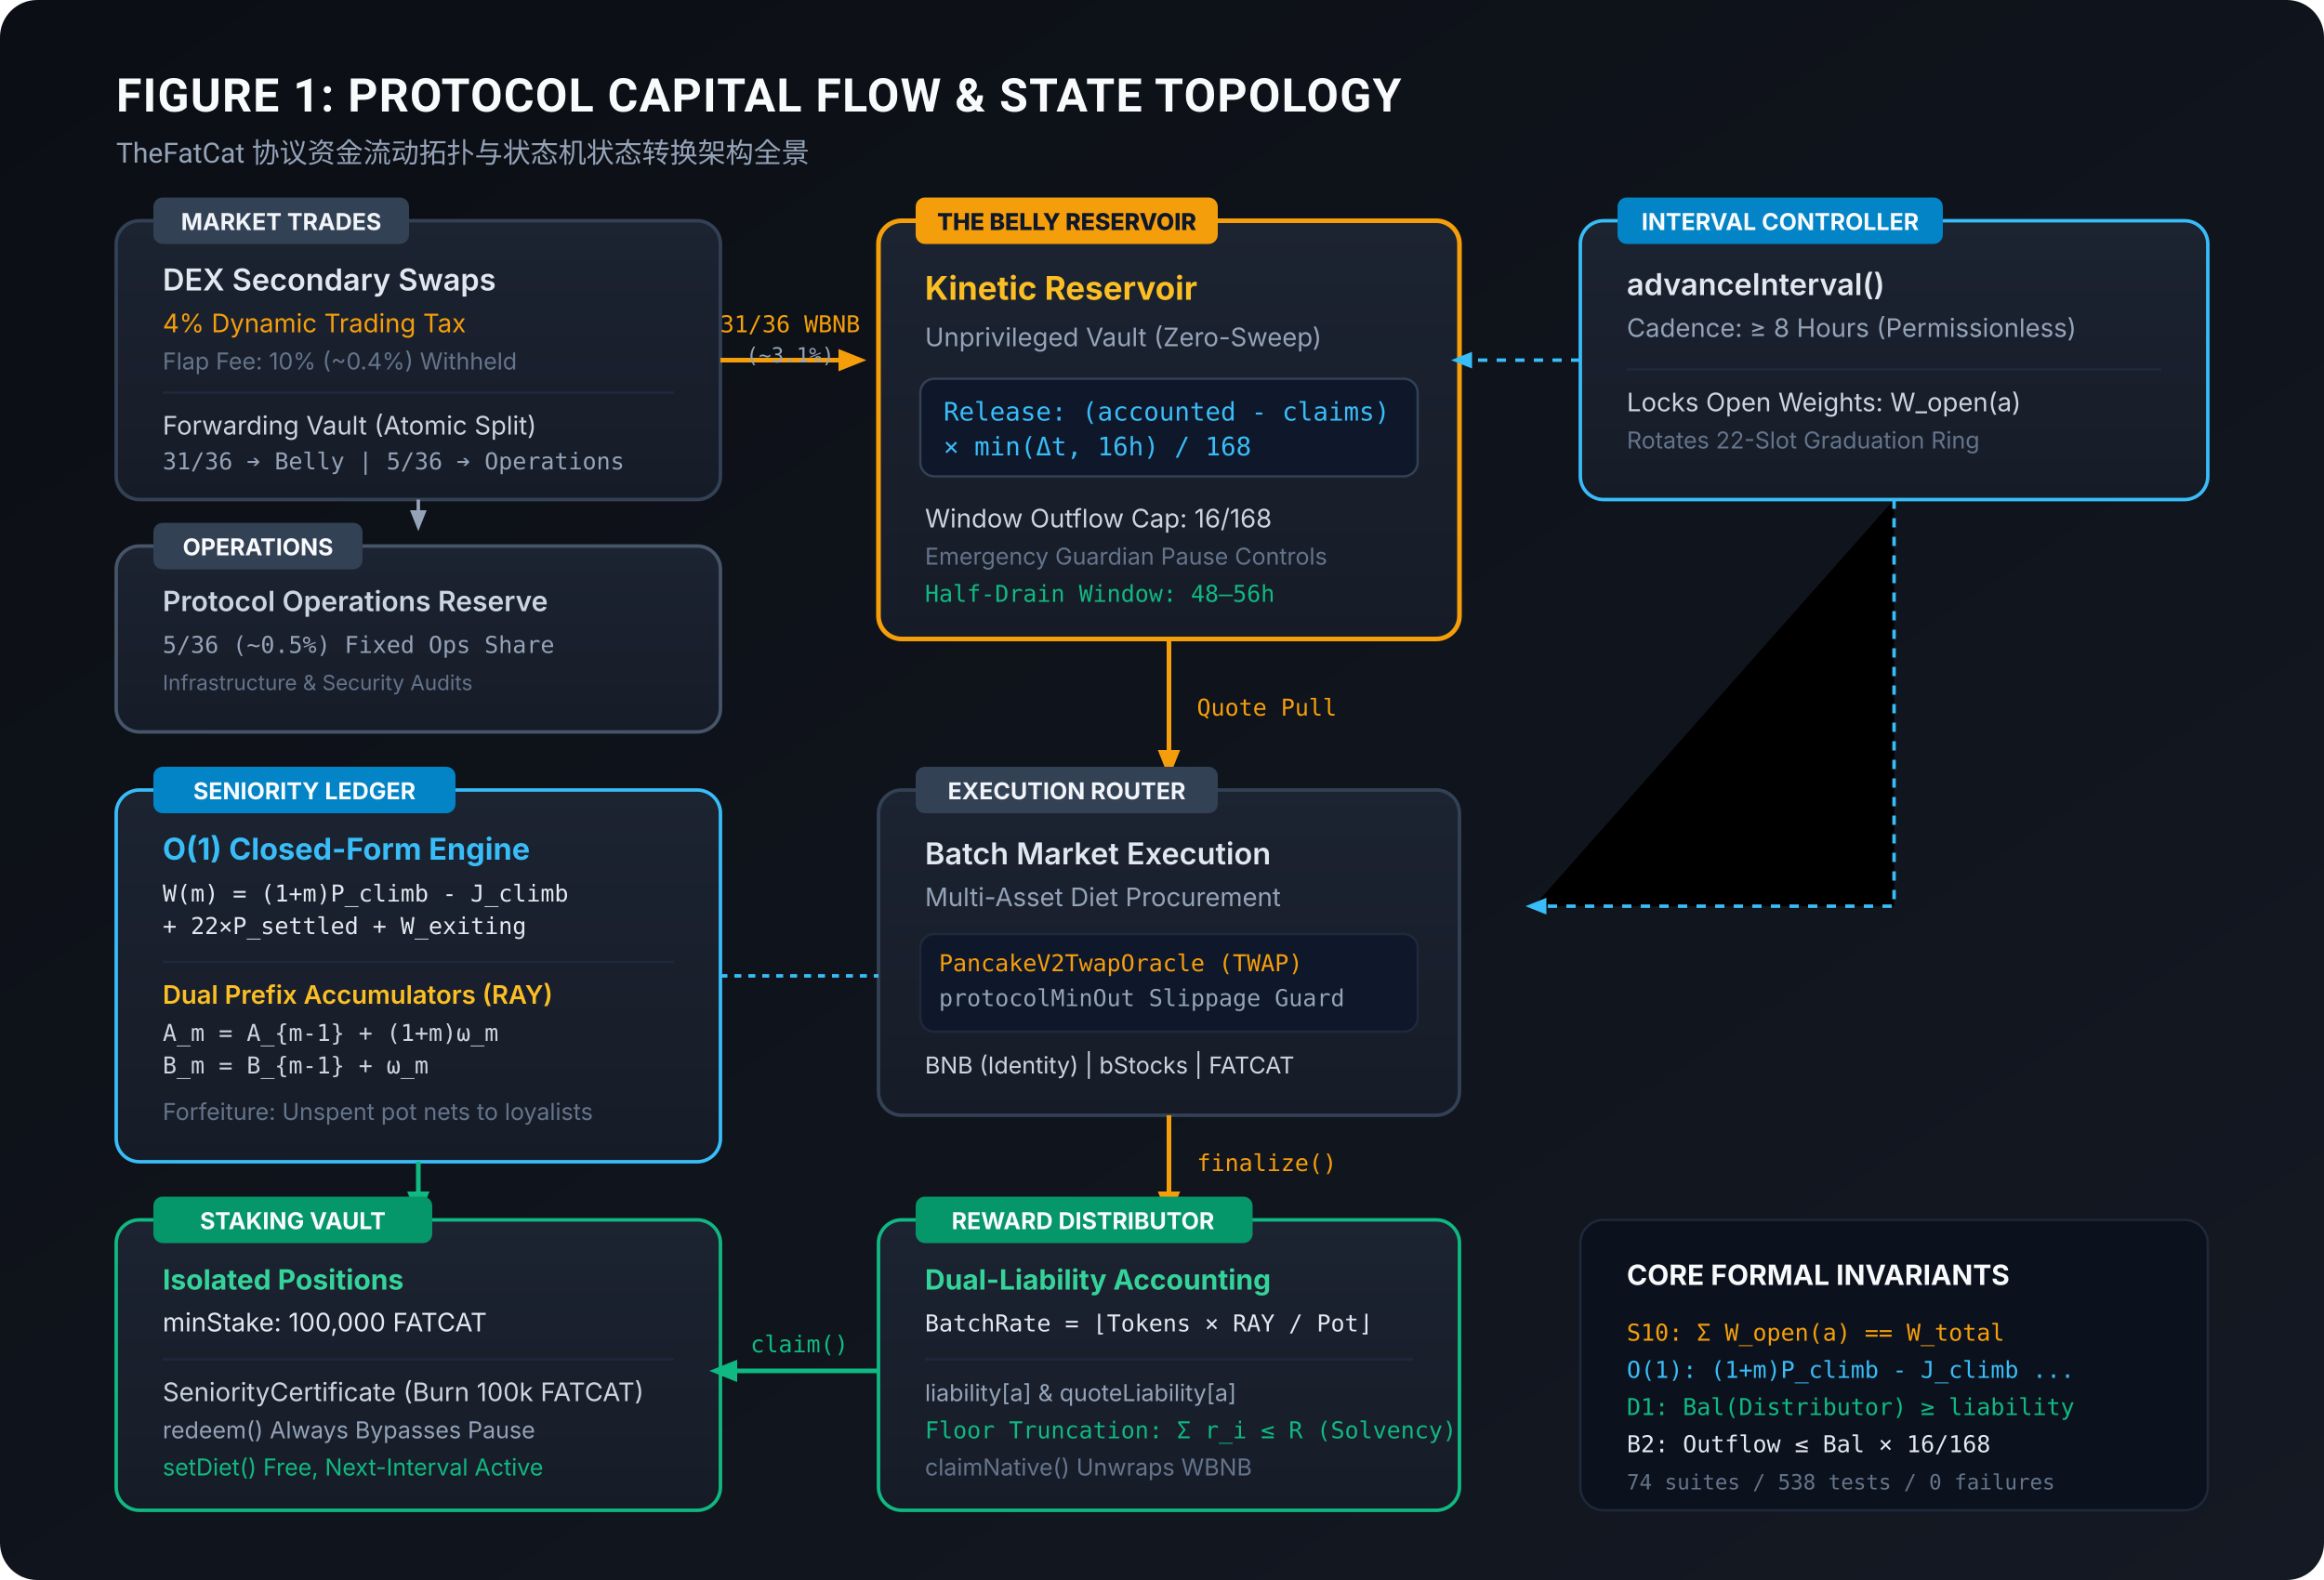
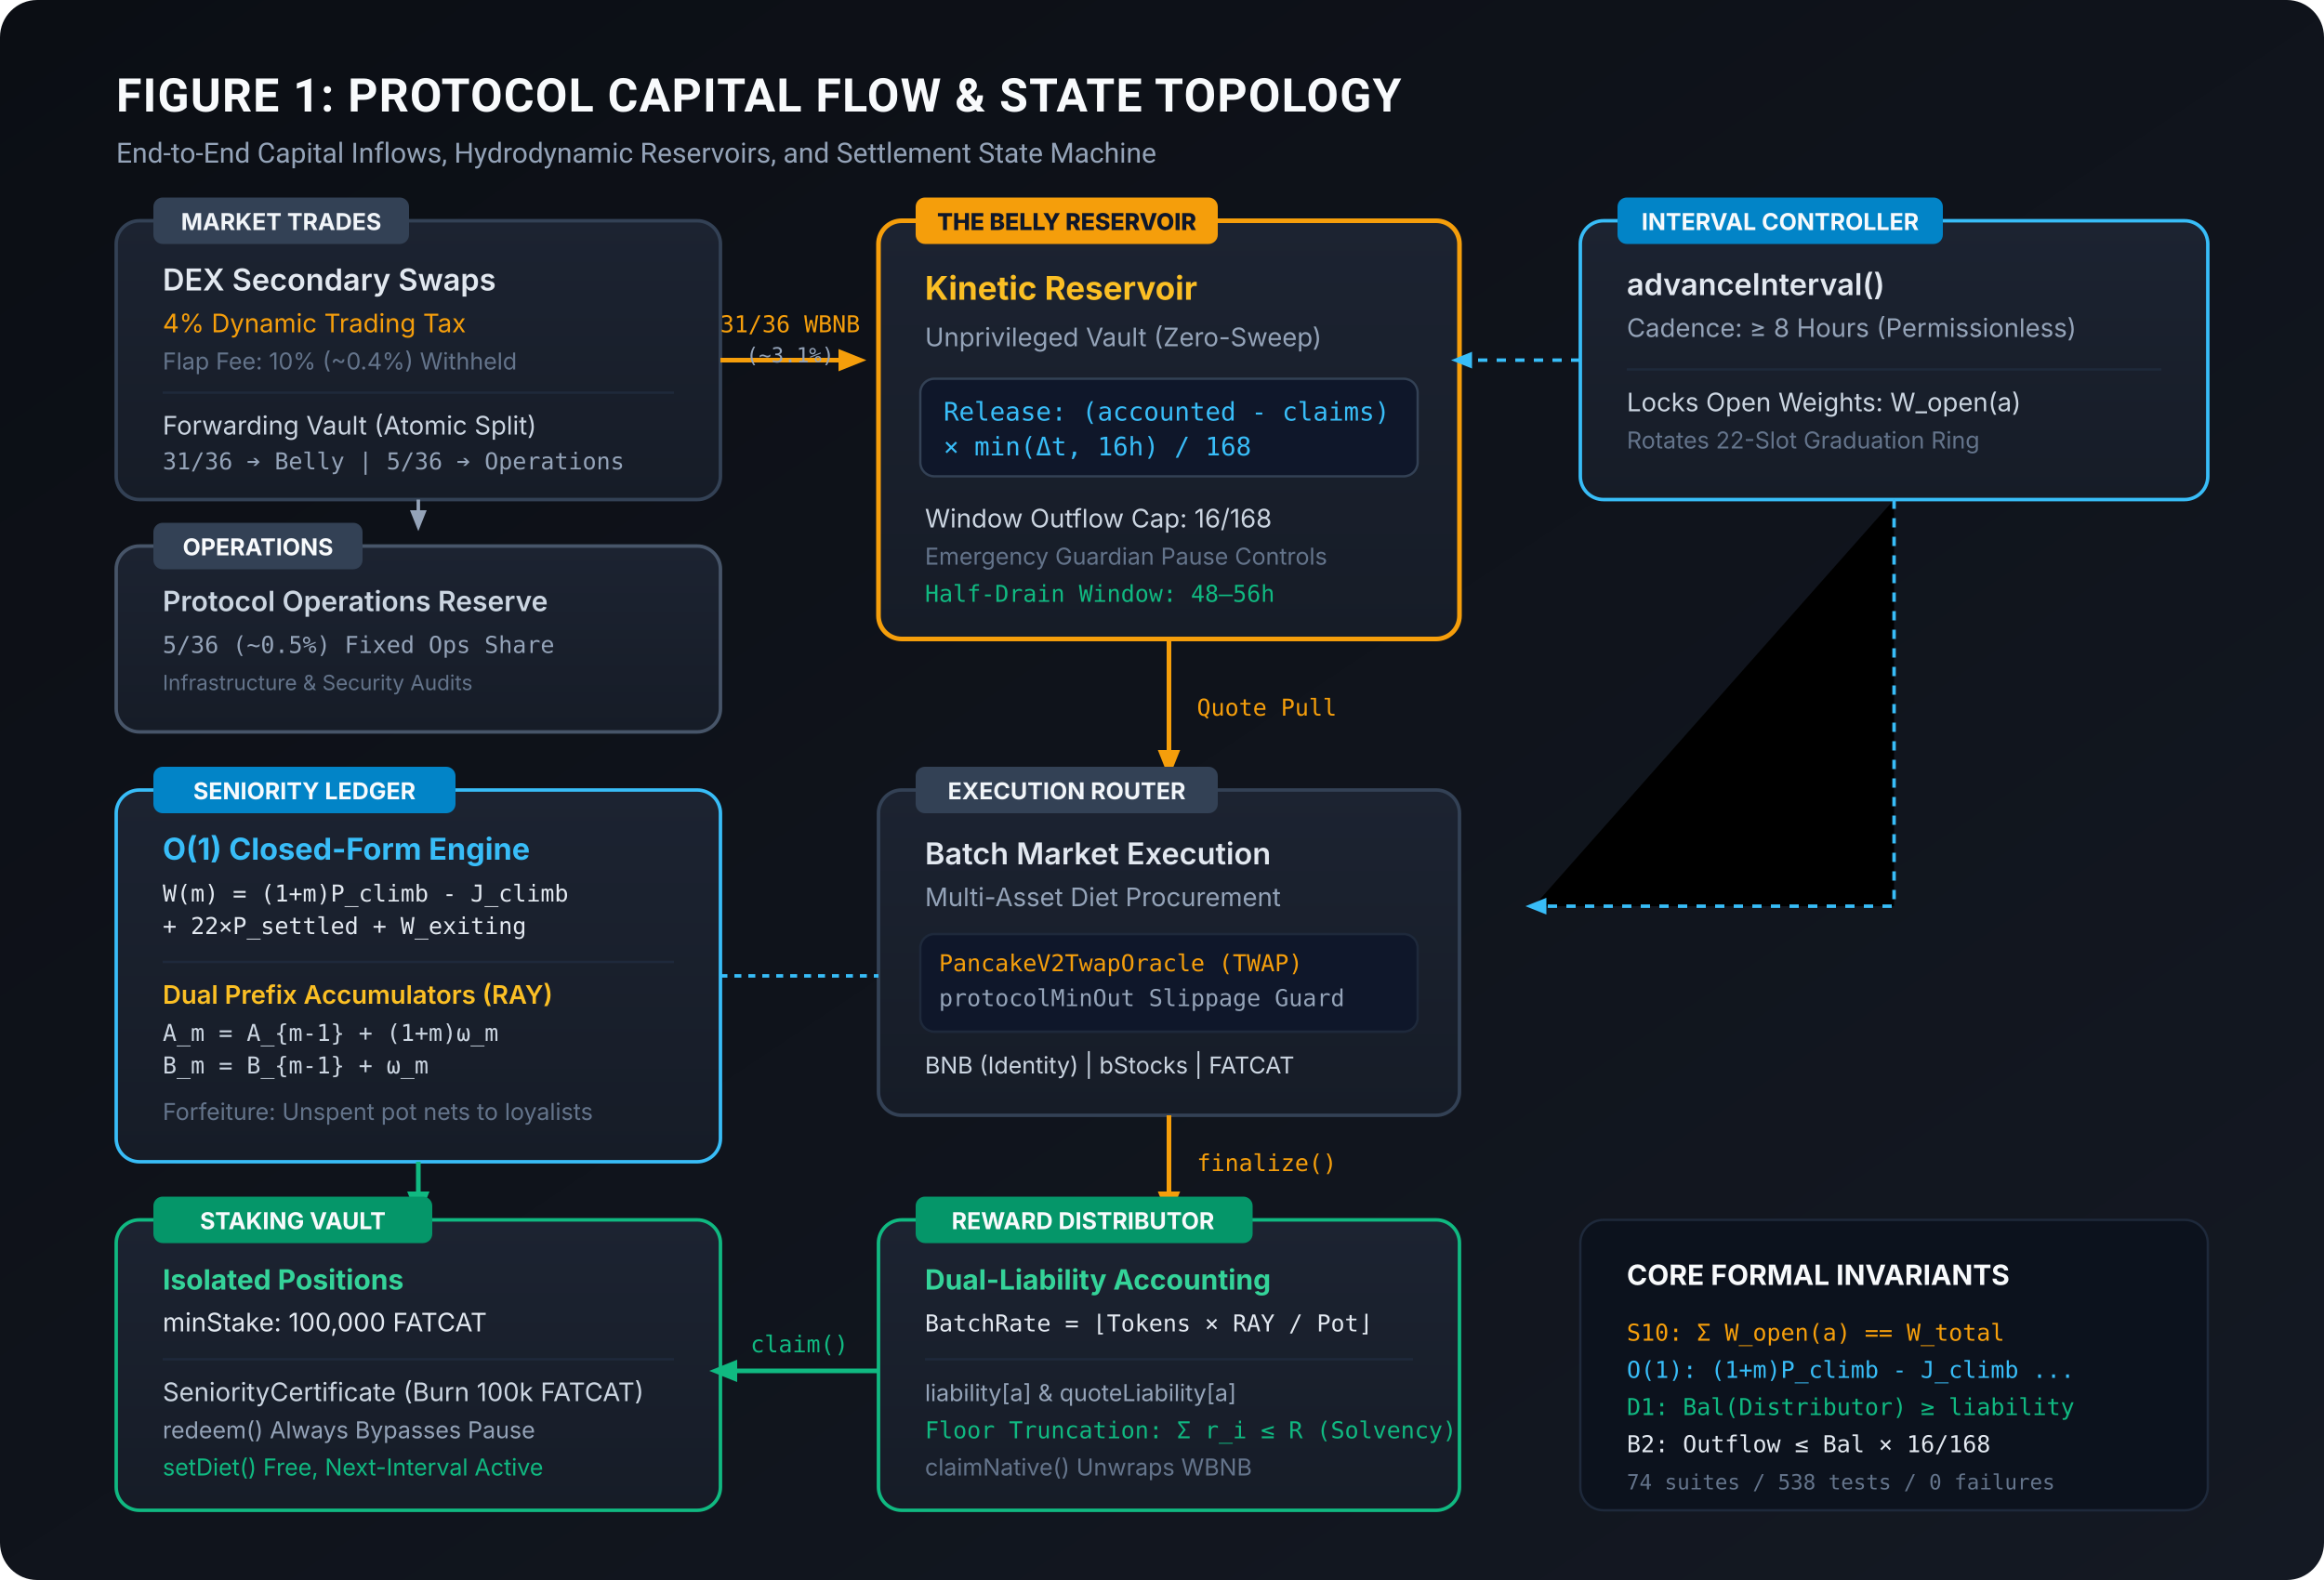
<svg xmlns="http://www.w3.org/2000/svg" viewBox="0 0 1000 680" width="100%" height="100%">
  <defs>
    <linearGradient id="bgGrad" x1="0%" y1="0%" x2="100%" y2="100%">
      <stop offset="0%" stop-color="#0b0e14" />
      <stop offset="100%" stop-color="#141923" />
    </linearGradient>
    <linearGradient id="cardGrad" x1="0%" y1="0%" x2="0%" y2="100%">
      <stop offset="0%" stop-color="#1c2331" />
      <stop offset="100%" stop-color="#161c27" />
    </linearGradient>
    <linearGradient id="goldGrad" x1="0%" y1="0%" x2="100%" y2="0%">
      <stop offset="0%" stop-color="#f59e0b" />
      <stop offset="100%" stop-color="#d97706" />
    </linearGradient>
    <linearGradient id="emeraldGrad" x1="0%" y1="0%" x2="100%" y2="0%">
      <stop offset="0%" stop-color="#10b981" />
      <stop offset="100%" stop-color="#059669" />
    </linearGradient>
    <linearGradient id="blueGrad" x1="0%" y1="0%" x2="100%" y2="0%">
      <stop offset="0%" stop-color="#38bdf8" />
      <stop offset="100%" stop-color="#0284c7" />
    </linearGradient>
    <filter id="glow" x="-20%" y="-20%" width="140%" height="140%">
      <feGaussianBlur stdDeviation="6" result="blur" />
      <feComposite in="SourceGraphic" in2="blur" operator="over" />
    </filter>
    <marker id="arrow" viewBox="0 0 10 10" refX="6" refY="5" markerWidth="6" markerHeight="6" orient="auto-start-reverse">
      <path d="M 0 1 L 10 5 L 0 9 z" fill="#f59e0b" />
    </marker>
    <marker id="arrow-blue" viewBox="0 0 10 10" refX="6" refY="5" markerWidth="6" markerHeight="6" orient="auto-start-reverse">
      <path d="M 0 1 L 10 5 L 0 9 z" fill="#38bdf8" />
    </marker>
    <marker id="arrow-emerald" viewBox="0 0 10 10" refX="6" refY="5" markerWidth="6" markerHeight="6" orient="auto-start-reverse">
      <path d="M 0 1 L 10 5 L 0 9 z" fill="#10b981" />
    </marker>
    <marker id="arrow-slate" viewBox="0 0 10 10" refX="6" refY="5" markerWidth="6" markerHeight="6" orient="auto-start-reverse">
      <path d="M 0 1 L 10 5 L 0 9 z" fill="#94a3b8" />
    </marker>
  </defs>
  <rect width="1000" height="680" fill="url(#bgGrad)" rx="16" />
  <text x="50" y="48" fill="#f8fafc" font-family="-apple-system, BlinkMacSystemFont, 'Segoe UI', Roboto, sans-serif" font-size="20" font-weight="700" letter-spacing="0.5">FIGURE 1: PROTOCOL CAPITAL FLOW &amp; STATE TOPOLOGY</text>
-   <text x="50" y="70" fill="#94a3b8" font-family="-apple-system, BlinkMacSystemFont, 'Segoe UI', Roboto, sans-serif" font-size="12">TheFatCat 协议资金流动拓扑与状态机状态转换架构全景</text>
+   <text x="50" y="70" fill="#94a3b8" font-family="-apple-system, BlinkMacSystemFont, 'Segoe UI', Roboto, sans-serif" font-size="12">End-to-End Capital Inflows, Hydrodynamic Reservoirs, and Settlement State Machine</text>
  <g transform="translate(50, 95)">
    <rect width="260" height="120" rx="10" fill="url(#cardGrad)" stroke="#334155" stroke-width="1.5" />
    <rect x="16" y="-10" width="110" height="20" rx="4" fill="#334155" />
    <text x="71" y="4" fill="#f1f5f9" font-family="-apple-system, sans-serif" font-size="10" font-weight="700" text-anchor="middle">MARKET TRADES</text>
    <text x="20" y="30" fill="#e2e8f0" font-family="-apple-system, sans-serif" font-size="13" font-weight="600">DEX Secondary Swaps</text>
    <text x="20" y="48" fill="#f59e0b" font-family="-apple-system, sans-serif" font-size="11">4% Dynamic Trading Tax</text>
    <text x="20" y="64" fill="#64748b" font-family="-apple-system, sans-serif" font-size="10">Flap Fee: 10% (~0.4%) Withheld</text>
    <line x1="20" y1="74" x2="240" y2="74" stroke="#1e293b" stroke-width="1" />
    <text x="20" y="92" fill="#cbd5e1" font-family="-apple-system, sans-serif" font-size="11">Forwarding Vault (Atomic Split)</text>
    <text x="20" y="107" fill="#94a3b8" font-family="ui-monospace, monospace" font-size="10">31/36 ➔ Belly | 5/36 ➔ Operations</text>
  </g>
  <path d="M 310 155 L 368 155" stroke="#f59e0b" stroke-width="2" marker-end="url(#arrow)" />
  <text x="340" y="143" fill="#f59e0b" font-family="ui-monospace, monospace" font-size="10" text-anchor="middle">31/36 WBNB</text>
  <text x="340" y="156" fill="#94a3b8" font-family="ui-monospace, monospace" font-size="9" text-anchor="middle">(~3.1%)</text>
  <g transform="translate(50, 235)">
    <rect width="260" height="80" rx="10" fill="url(#cardGrad)" stroke="#475569" stroke-width="1.5" />
    <rect x="16" y="-10" width="90" height="20" rx="4" fill="#334155" />
    <text x="61" y="4" fill="#f8fafc" font-family="-apple-system, sans-serif" font-size="10" font-weight="700" text-anchor="middle">OPERATIONS</text>
    <text x="20" y="28" fill="#cbd5e1" font-family="-apple-system, sans-serif" font-size="12" font-weight="600">Protocol Operations Reserve</text>
    <text x="20" y="46" fill="#94a3b8" font-family="ui-monospace, monospace" font-size="10">5/36 (~0.5%) Fixed Ops Share</text>
    <text x="20" y="62" fill="#64748b" font-family="-apple-system, sans-serif" font-size="9">Infrastructure &amp; Security Audits</text>
  </g>
  <path d="M 180 215 L 180 225" stroke="#94a3b8" stroke-width="1.5" marker-end="url(#arrow-slate)" />
  <g transform="translate(378, 95)">
    <rect width="250" height="180" rx="10" fill="url(#cardGrad)" stroke="#f59e0b" stroke-width="2" />
    <rect x="16" y="-10" width="130" height="20" rx="4" fill="#f59e0b" />
    <text x="81" y="4" fill="#0f172a" font-family="-apple-system, sans-serif" font-size="10" font-weight="800" text-anchor="middle">THE BELLY RESERVOIR</text>
    <text x="20" y="34" fill="#fbbf24" font-family="-apple-system, sans-serif" font-size="14" font-weight="700">Kinetic Reservoir</text>
    <text x="20" y="54" fill="#94a3b8" font-family="-apple-system, sans-serif" font-size="11">Unprivileged Vault (Zero-Sweep)</text>
    <rect x="18" y="68" width="214" height="42" rx="6" fill="#0f172a" stroke="#334155" stroke-width="1" />
    <text x="28" y="86" fill="#38bdf8" font-family="ui-monospace, monospace" font-size="11">Release: (accounted - claims)</text>
    <text x="28" y="101" fill="#38bdf8" font-family="ui-monospace, monospace" font-size="11">× min(Δt, 16h) / 168</text>
    <text x="20" y="132" fill="#cbd5e1" font-family="-apple-system, sans-serif" font-size="11">Window Outflow Cap: 16/168</text>
    <text x="20" y="148" fill="#64748b" font-family="-apple-system, sans-serif" font-size="10">Emergency Guardian Pause Controls</text>
    <text x="20" y="164" fill="#10b981" font-family="ui-monospace, monospace" font-size="10">Half-Drain Window: 48–56h</text>
  </g>
  <path d="M 503 275 L 503 330" stroke="#f59e0b" stroke-width="2" marker-end="url(#arrow)" />
  <text x="515" y="308" fill="#f59e0b" font-family="ui-monospace, monospace" font-size="10">Quote Pull</text>
  <g transform="translate(680, 95)">
    <rect width="270" height="120" rx="10" fill="url(#cardGrad)" stroke="#38bdf8" stroke-width="1.5" />
    <rect x="16" y="-10" width="140" height="20" rx="4" fill="#0284c7" />
    <text x="86" y="4" fill="#f8fafc" font-family="-apple-system, sans-serif" font-size="10" font-weight="700" text-anchor="middle">INTERVAL CONTROLLER</text>
    <text x="20" y="32" fill="#e2e8f0" font-family="-apple-system, sans-serif" font-size="13" font-weight="600">advanceInterval()</text>
    <text x="20" y="50" fill="#94a3b8" font-family="-apple-system, sans-serif" font-size="11">Cadence: ≥ 8 Hours (Permissionless)</text>
    <line x1="20" y1="64" x2="250" y2="64" stroke="#1e293b" stroke-width="1" />
    <text x="20" y="82" fill="#cbd5e1" font-family="-apple-system, sans-serif" font-size="11">Locks Open Weights: W_open(a)</text>
    <text x="20" y="98" fill="#64748b" font-family="-apple-system, sans-serif" font-size="10">Rotates 22-Slot Graduation Ring</text>
  </g>
  <path d="M 680 155 L 628 155" stroke="#38bdf8" stroke-width="1.5" stroke-dasharray="4" marker-end="url(#arrow-blue)" />
  <path d="M 815 215 L 815 390 L 660 390" stroke="#38bdf8" stroke-width="1.5" stroke-dasharray="4" marker-end="url(#arrow-blue)" />
  <g transform="translate(378, 340)">
    <rect width="250" height="140" rx="10" fill="url(#cardGrad)" stroke="#334155" stroke-width="1.5" />
    <rect x="16" y="-10" width="130" height="20" rx="4" fill="#334155" />
    <text x="81" y="4" fill="#f1f5f9" font-family="-apple-system, sans-serif" font-size="10" font-weight="700" text-anchor="middle">EXECUTION ROUTER</text>
    <text x="20" y="32" fill="#e2e8f0" font-family="-apple-system, sans-serif" font-size="13" font-weight="600">Batch Market Execution</text>
    <text x="20" y="50" fill="#94a3b8" font-family="-apple-system, sans-serif" font-size="11">Multi-Asset Diet Procurement</text>
    <rect x="18" y="62" width="214" height="42" rx="6" fill="#0f172a" stroke="#1e293b" stroke-width="1" />
    <text x="26" y="78" fill="#f59e0b" font-family="ui-monospace, monospace" font-size="10">PancakeV2TwapOracle (TWAP)</text>
    <text x="26" y="93" fill="#94a3b8" font-family="ui-monospace, monospace" font-size="10">protocolMinOut Slippage Guard</text>
    <text x="20" y="122" fill="#cbd5e1" font-family="-apple-system, sans-serif" font-size="10">BNB (Identity) | bStocks | FATCAT</text>
  </g>
  <path d="M 503 480 L 503 520" stroke="#f59e0b" stroke-width="2" marker-end="url(#arrow)" />
  <text x="515" y="504" fill="#f59e0b" font-family="ui-monospace, monospace" font-size="10">finalize()</text>
  <g transform="translate(378, 525)">
    <rect width="250" height="125" rx="10" fill="url(#cardGrad)" stroke="#10b981" stroke-width="1.5" />
    <rect x="16" y="-10" width="145" height="20" rx="4" fill="#059669" />
    <text x="88" y="4" fill="#f8fafc" font-family="-apple-system, sans-serif" font-size="10" font-weight="700" text-anchor="middle">REWARD DISTRIBUTOR</text>
    <text x="20" y="30" fill="#34d399" font-family="-apple-system, sans-serif" font-size="12" font-weight="700">Dual-Liability Accounting</text>
    <text x="20" y="48" fill="#e2e8f0" font-family="ui-monospace, monospace" font-size="10">BatchRate = ⌊Tokens × RAY / Pot⌋</text>
    <line x1="20" y1="60" x2="230" y2="60" stroke="#1e293b" stroke-width="1" />
    <text x="20" y="78" fill="#94a3b8" font-family="-apple-system, sans-serif" font-size="10">liability[a] &amp; quoteLiability[a]</text>
    <text x="20" y="94" fill="#10b981" font-family="ui-monospace, monospace" font-size="10">Floor Truncation: Σ r_i ≤ R (Solvency)</text>
    <text x="20" y="110" fill="#64748b" font-family="-apple-system, sans-serif" font-size="10">claimNative() Unwraps WBNB</text>
  </g>
  <g transform="translate(50, 340)">
    <rect width="260" height="160" rx="10" fill="url(#cardGrad)" stroke="#38bdf8" stroke-width="1.5" />
    <rect x="16" y="-10" width="130" height="20" rx="4" fill="#0284c7" />
    <text x="81" y="4" fill="#f8fafc" font-family="-apple-system, sans-serif" font-size="10" font-weight="700" text-anchor="middle">SENIORITY LEDGER</text>
    <text x="20" y="30" fill="#38bdf8" font-family="-apple-system, sans-serif" font-size="13" font-weight="700">O(1) Closed-Form Engine</text>
    <text x="20" y="48" fill="#e2e8f0" font-family="ui-monospace, monospace" font-size="10">W(m) = (1+m)P_climb - J_climb</text>
    <text x="20" y="62" fill="#e2e8f0" font-family="ui-monospace, monospace" font-size="10">     + 22×P_settled + W_exiting</text>
    <line x1="20" y1="74" x2="240" y2="74" stroke="#1e293b" stroke-width="1" />
    <text x="20" y="92" fill="#fbbf24" font-family="-apple-system, sans-serif" font-size="11" font-weight="600">Dual Prefix Accumulators (RAY)</text>
    <text x="20" y="108" fill="#cbd5e1" font-family="ui-monospace, monospace" font-size="10">A_m = A_{m-1} + (1+m)ω_m</text>
    <text x="20" y="122" fill="#cbd5e1" font-family="ui-monospace, monospace" font-size="10">B_m = B_{m-1} + ω_m</text>
    <text x="20" y="142" fill="#64748b" font-family="-apple-system, sans-serif" font-size="10">Forfeiture: Unspent pot nets to loyalists</text>
  </g>
  <path d="M 310 420 L 378 420" stroke="#38bdf8" stroke-width="1.5" stroke-dasharray="3" />
  <path d="M 180 500 L 180 520" stroke="#10b981" stroke-width="2" marker-end="url(#arrow-emerald)" />
  <g transform="translate(50, 525)">
    <rect width="260" height="125" rx="10" fill="url(#cardGrad)" stroke="#10b981" stroke-width="1.5" />
    <rect x="16" y="-10" width="120" height="20" rx="4" fill="#059669" />
    <text x="76" y="4" fill="#f8fafc" font-family="-apple-system, sans-serif" font-size="10" font-weight="700" text-anchor="middle">STAKING VAULT</text>
    <text x="20" y="30" fill="#34d399" font-family="-apple-system, sans-serif" font-size="12" font-weight="700">Isolated Positions</text>
    <text x="20" y="48" fill="#e2e8f0" font-family="-apple-system, sans-serif" font-size="11">minStake: 100,000 FATCAT</text>
    <line x1="20" y1="60" x2="240" y2="60" stroke="#1e293b" stroke-width="1" />
    <text x="20" y="78" fill="#cbd5e1" font-family="-apple-system, sans-serif" font-size="11">SeniorityCertificate (Burn 100k FATCAT)</text>
    <text x="20" y="94" fill="#94a3b8" font-family="-apple-system, sans-serif" font-size="10">redeem() Always Bypasses Pause</text>
    <text x="20" y="110" fill="#10b981" font-family="-apple-system, sans-serif" font-size="10">setDiet() Free, Next-Interval Active</text>
  </g>
  <path d="M 378 590 L 310 590" stroke="#10b981" stroke-width="2" marker-end="url(#arrow-emerald)" />
  <text x="344" y="582" fill="#10b981" font-family="ui-monospace, monospace" font-size="10" text-anchor="middle">claim()</text>
  <g transform="translate(680, 525)">
    <rect width="270" height="125" rx="10" fill="#0c121d" stroke="#1e293b" stroke-width="1" />
    <text x="20" y="28" fill="#f8fafc" font-family="-apple-system, sans-serif" font-size="12" font-weight="700">CORE FORMAL INVARIANTS</text>
    <text x="20" y="52" fill="#f59e0b" font-family="ui-monospace, monospace" font-size="10">S10: Σ W_open(a) == W_total</text>
    <text x="20" y="68" fill="#38bdf8" font-family="ui-monospace, monospace" font-size="10">O(1): (1+m)P_climb - J_climb ...</text>
    <text x="20" y="84" fill="#10b981" font-family="ui-monospace, monospace" font-size="10">D1: Bal(Distributor) ≥ liability</text>
    <text x="20" y="100" fill="#e2e8f0" font-family="ui-monospace, monospace" font-size="10">B2: Outflow ≤ Bal × 16/168</text>
    <text x="20" y="116" fill="#64748b" font-family="ui-monospace, monospace" font-size="9">74 suites / 538 tests / 0 failures</text>
  </g>
</svg>
